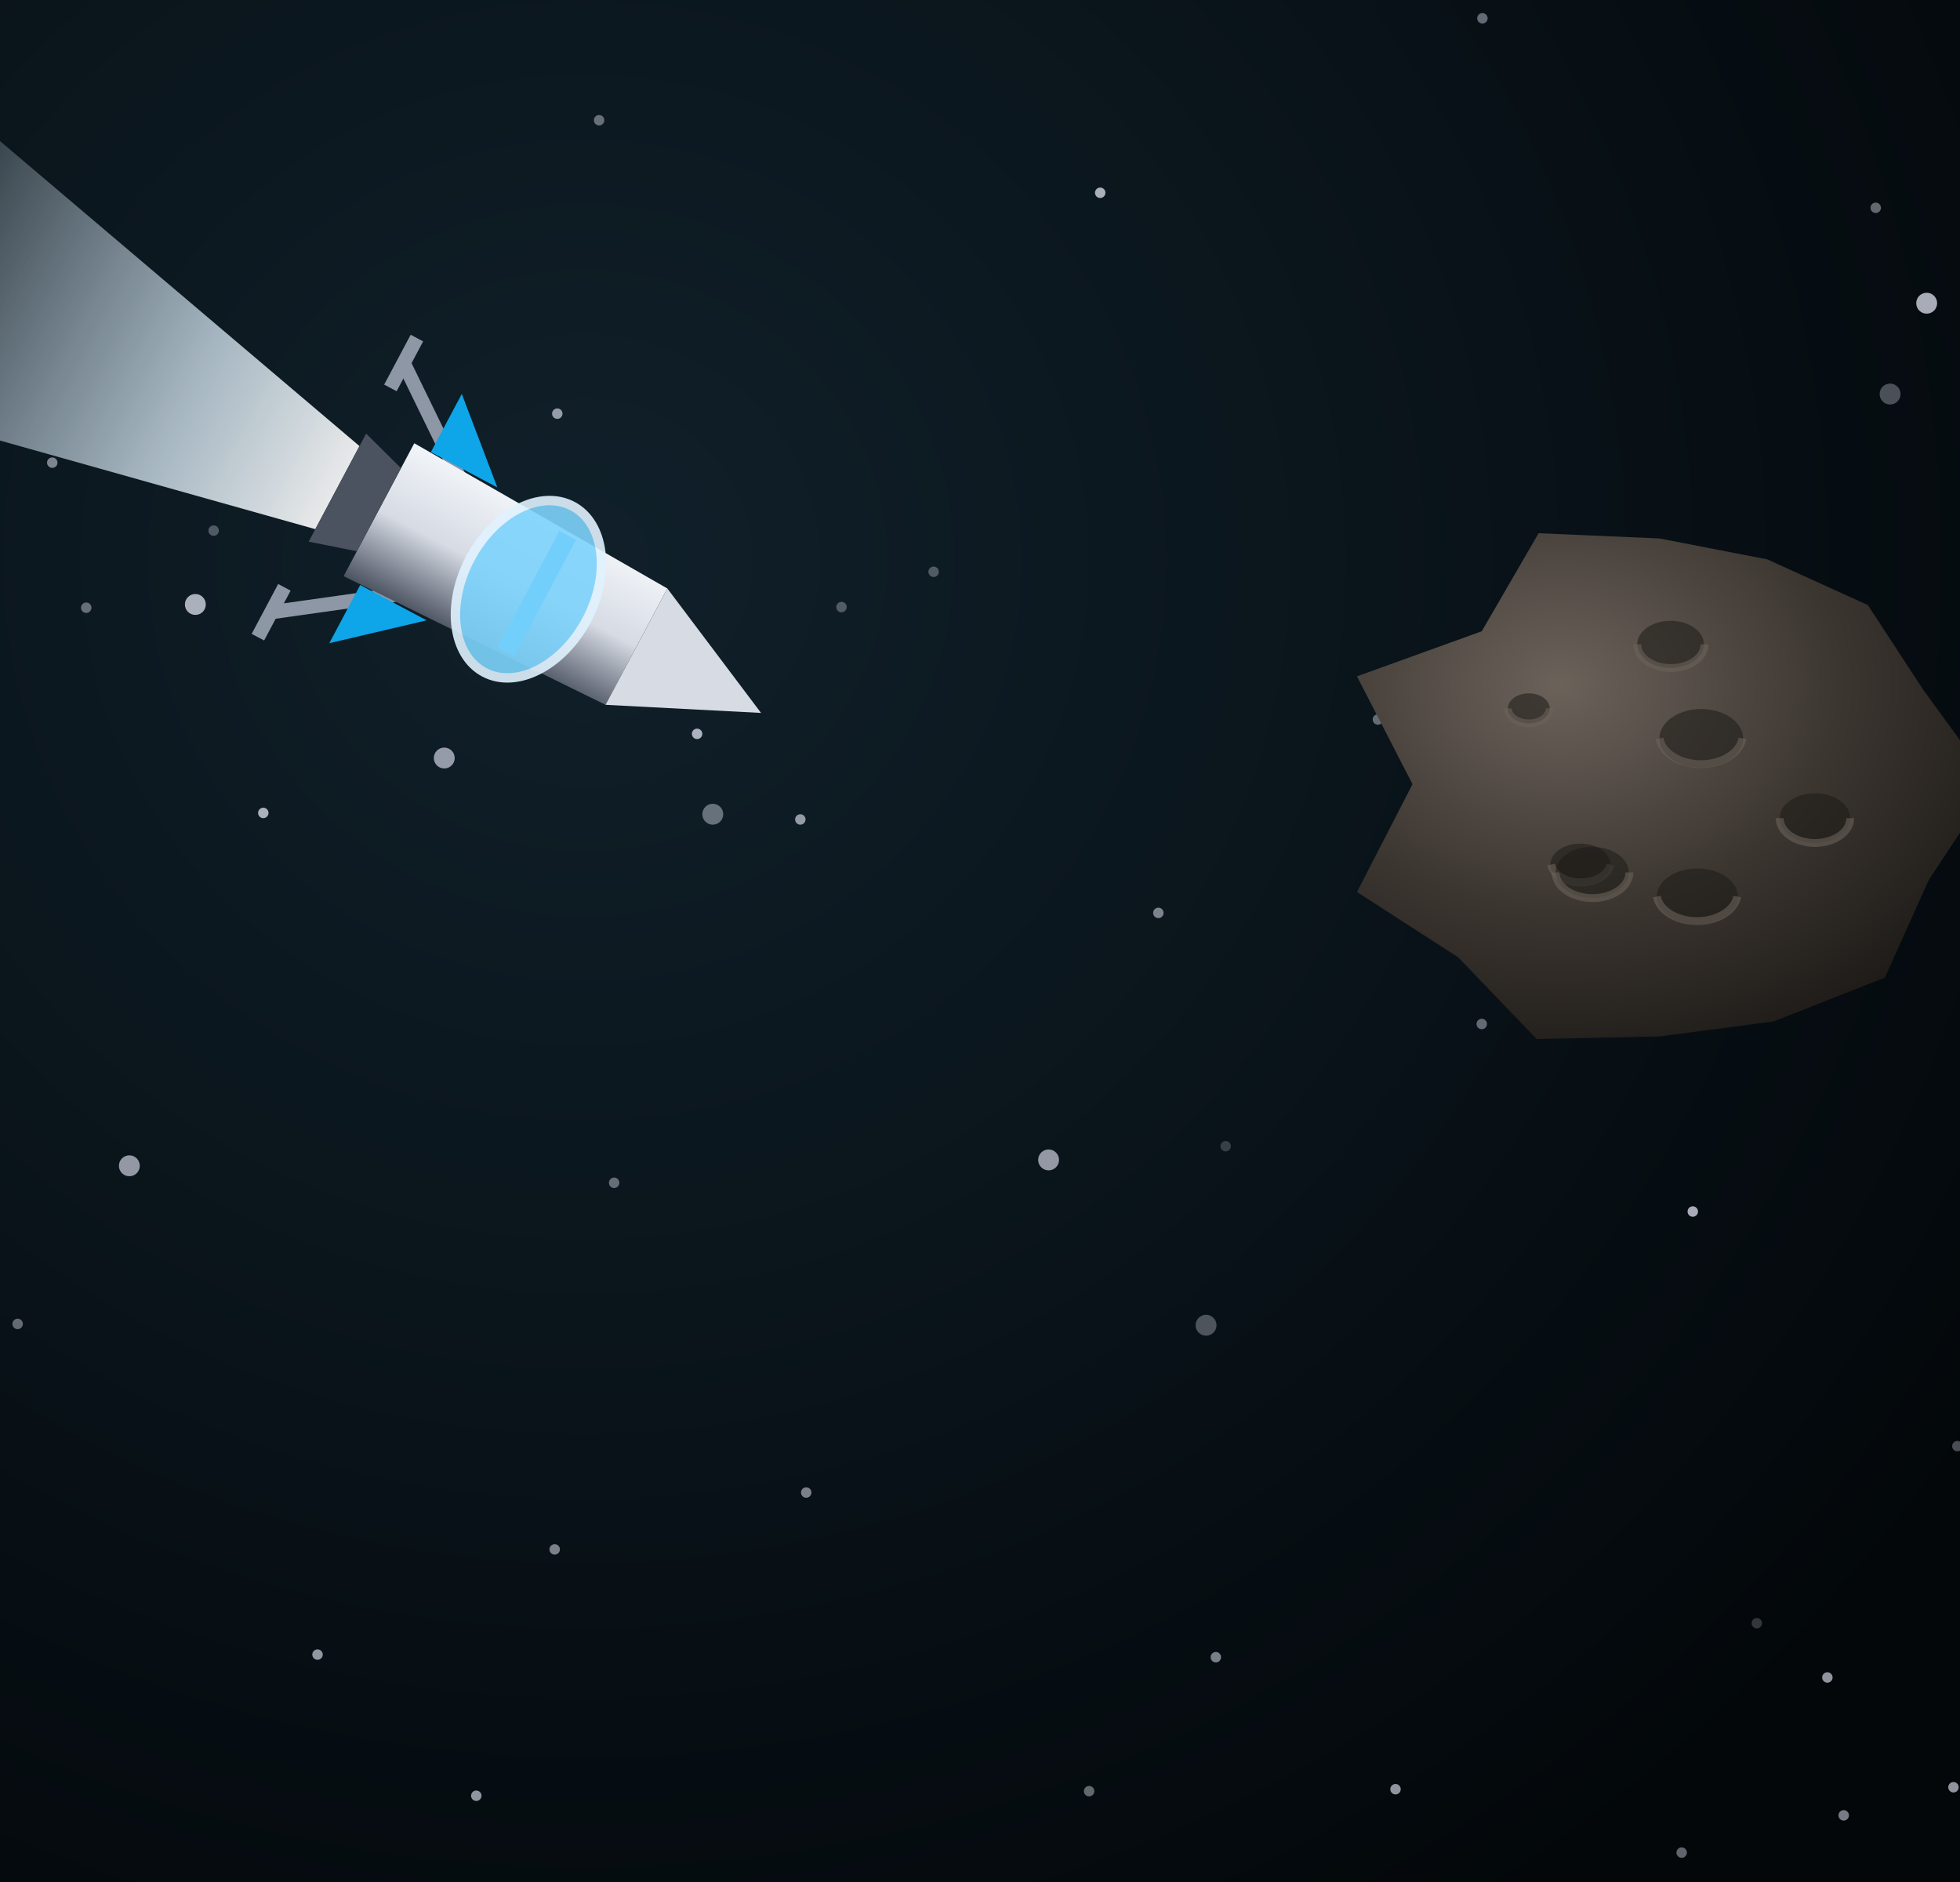
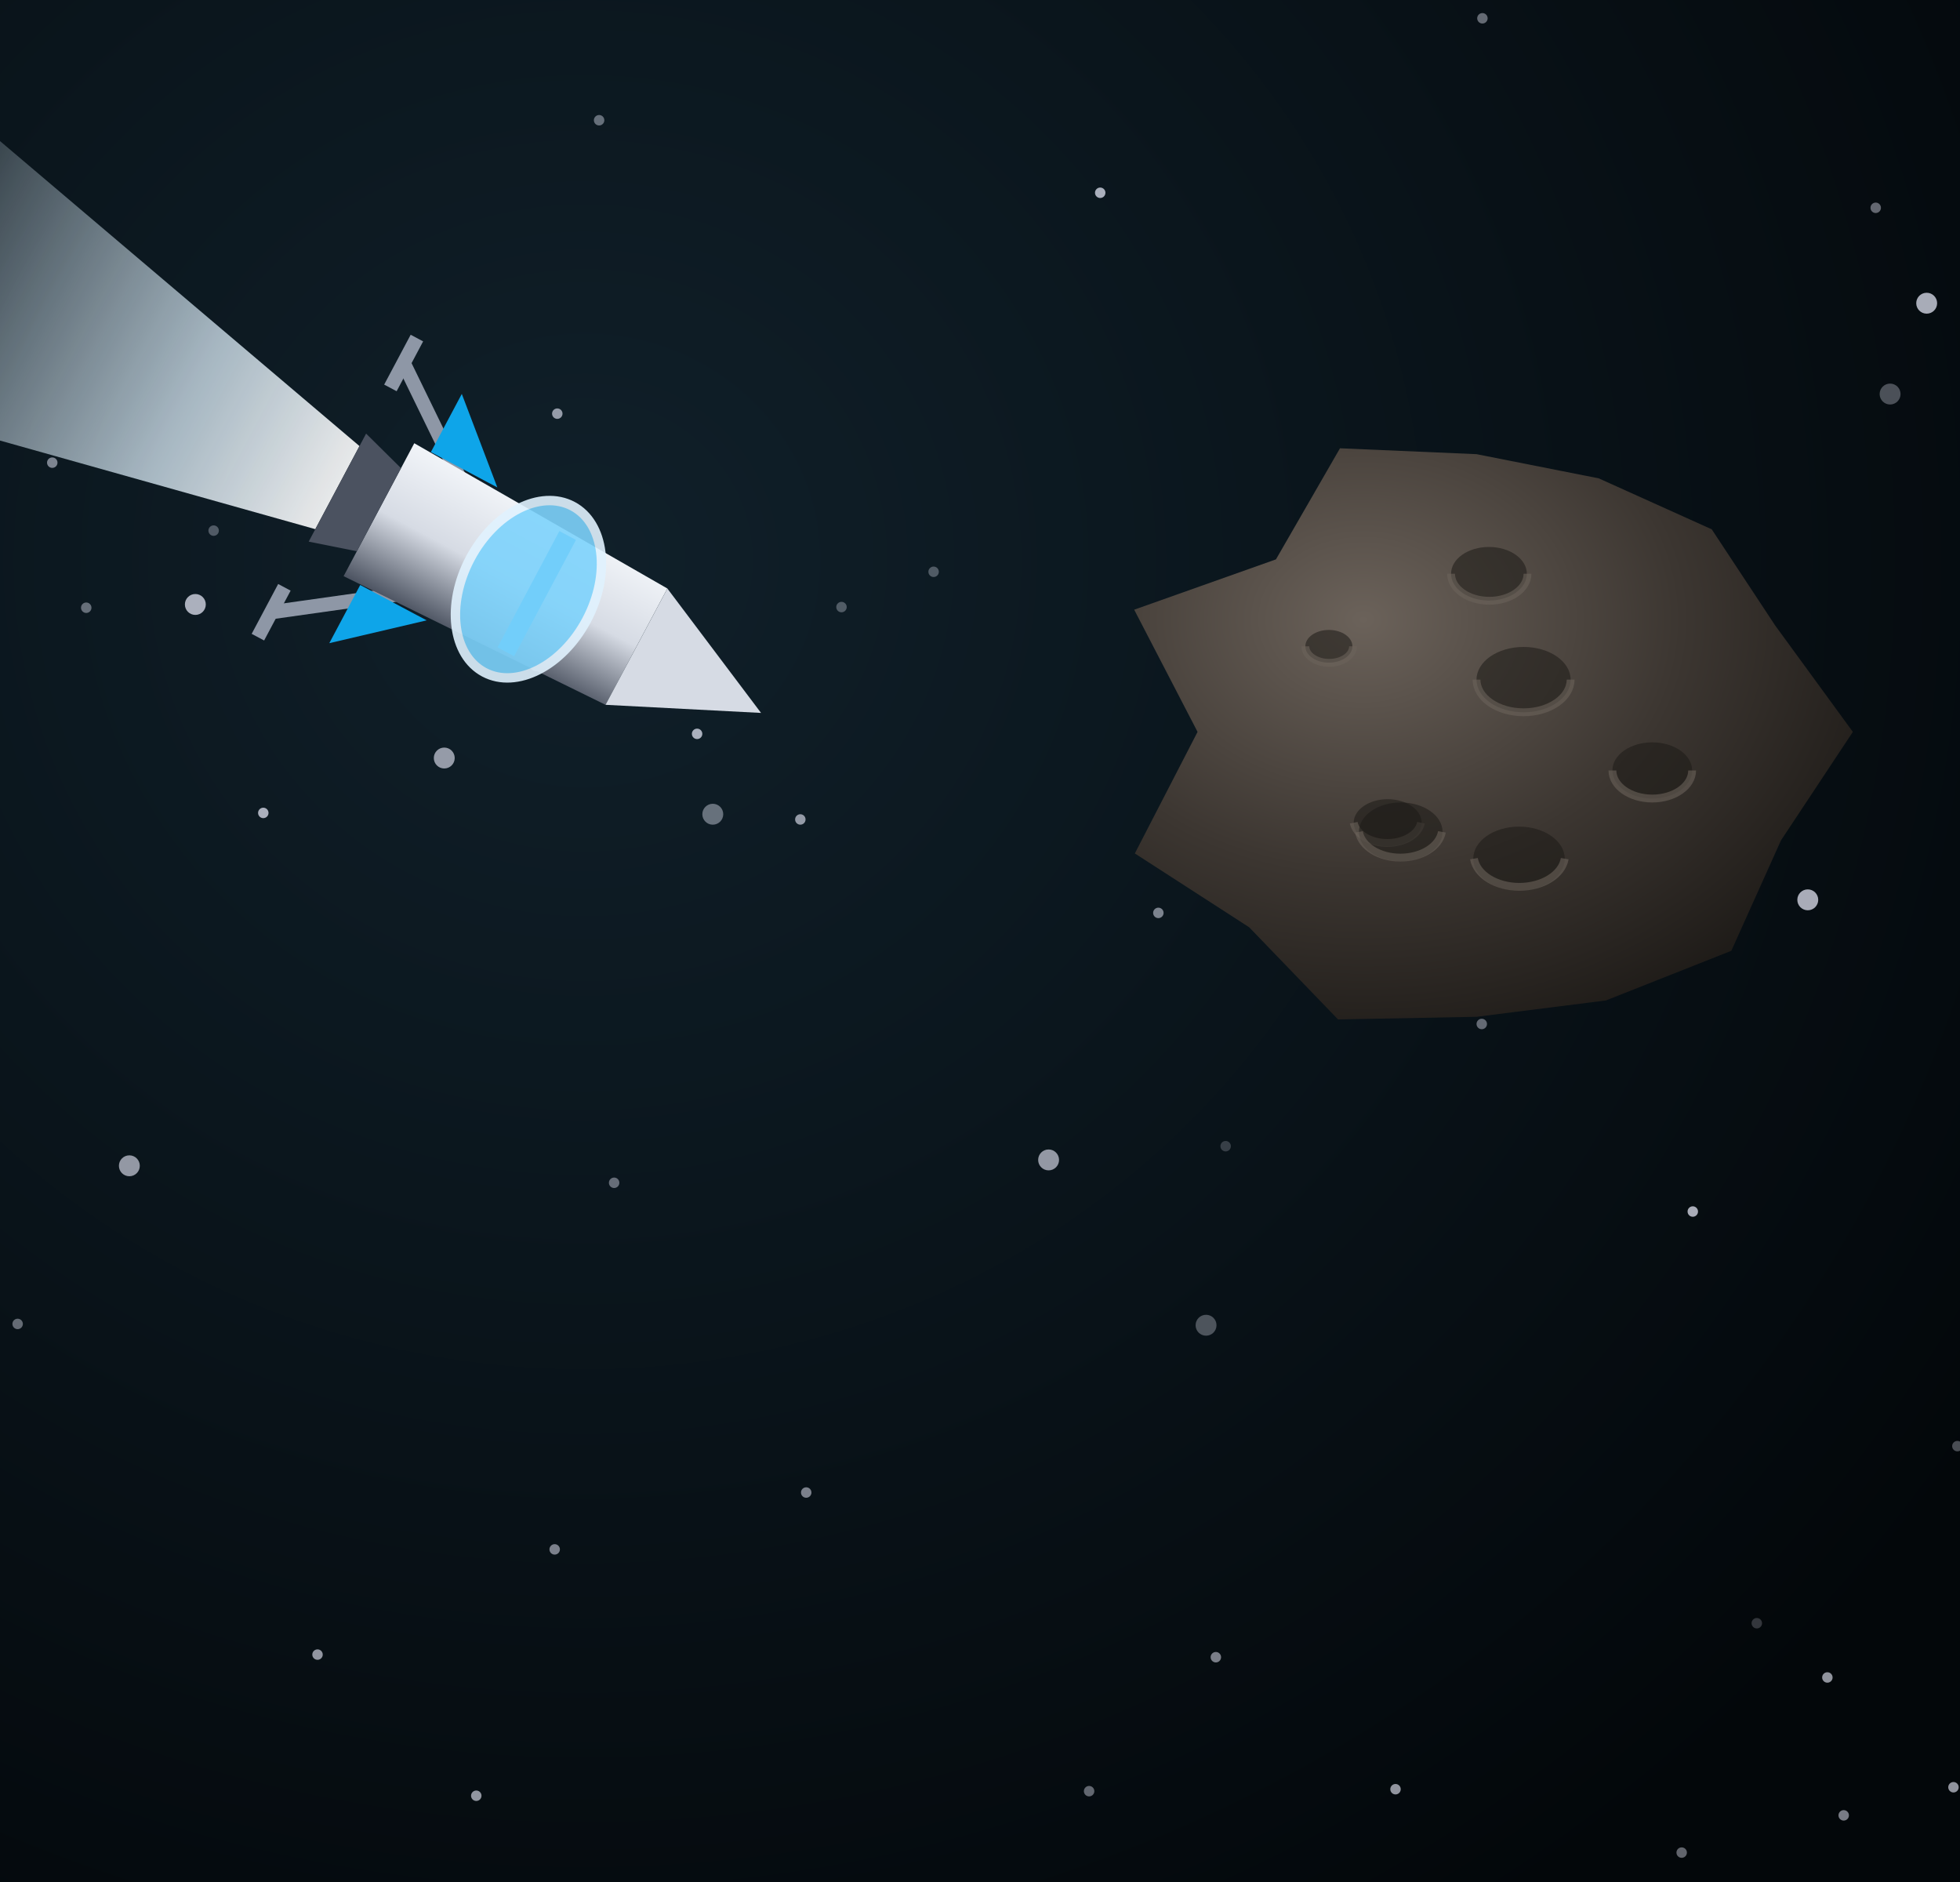
<svg xmlns="http://www.w3.org/2000/svg" viewBox="0 0 300 288" width="300" height="288">
  <defs>
    <filter id="glow" x="-50%" y="-50%" width="200%" height="200%">
      <feGaussianBlur stdDeviation="4" result="b" />
      <feMerge>
        <feMergeNode in="b" />
        <feMergeNode in="SourceGraphic" />
      </feMerge>
    </filter>
    <filter id="soft" x="-50%" y="-50%" width="200%" height="200%">
      <feGaussianBlur stdDeviation="9" />
    </filter>
    <radialGradient id="bg" cx="30%" cy="30%" r="85%">
      <stop offset="0%" stop-color="#10202a" />
      <stop offset="100%" stop-color="#03070a" />
    </radialGradient>
    <linearGradient id="mplume" x1="0" y1="0" x2="0" y2="1">
      <stop offset="0" stop-color="#ffffff" stop-opacity="1" />
      <stop offset="0.3" stop-color="#e0f2fe" stop-opacity="0.8" />
      <stop offset="1" stop-color="#e0f2fe" stop-opacity="0" />
    </linearGradient>
    <linearGradient id="shHull" x1="0" y1="0" x2="1" y2="0">
      <stop offset="0" stop-color="#e3e7ee" stop-opacity="1" />
      <stop offset="0.45" stop-color="#9aa3b2" stop-opacity="1" />
      <stop offset="1" stop-color="#3b424f" stop-opacity="1" />
    </linearGradient>
    <radialGradient id="shTank" cx="35%" cy="35%" r="70%">
      <stop offset="0" stop-color="#f4f6fa" stop-opacity="1" />
      <stop offset="0.55" stop-color="#a7b0be" stop-opacity="1" />
      <stop offset="1" stop-color="#4b5260" stop-opacity="1" />
    </radialGradient>
    <linearGradient id="shRad" x1="0" y1="0" x2="0" y2="1">
      <stop offset="0" stop-color="#3a4252" stop-opacity="1" />
      <stop offset="1" stop-color="#262c38" stop-opacity="1" />
    </linearGradient>
    <linearGradient id="shPv" x1="0" y1="0" x2="0" y2="1">
      <stop offset="0" stop-color="#1e3a8a" stop-opacity="1" />
      <stop offset="1" stop-color="#172554" stop-opacity="1" />
    </linearGradient>
  </defs>
  <rect width="300" height="288" fill="url(#bg)" />
  <circle cx="106.7" cy="112.3" r="0.8" fill="#eef0ff" opacity="0.7" />
  <circle cx="299" cy="273.5" r="0.8" fill="#eef0ff" opacity="0.6" />
  <circle cx="160.5" cy="177.5" r="1.6" fill="#eef0ff" opacity="0.6" />
  <circle cx="142.9" cy="87.5" r="0.8" fill="#eef0ff" opacity="0.3" />
  <circle cx="287.1" cy="31.8" r="0.8" fill="#eef0ff" opacity="0.4" />
  <circle cx="289.3" cy="60.3" r="1.6" fill="#eef0ff" opacity="0.3" />
  <circle cx="68" cy="116" r="1.6" fill="#eef0ff" opacity="0.6" />
  <circle cx="230.7" cy="99.5" r="0.8" fill="#eef0ff" opacity="0.5" />
  <circle cx="40.3" cy="124.4" r="0.8" fill="#eef0ff" opacity="0.7" />
  <circle cx="82" cy="101.9" r="0.8" fill="#eef0ff" opacity="0.4" />
  <circle cx="29.9" cy="92.5" r="1.6" fill="#eef0ff" opacity="0.7" />
  <circle cx="213.6" cy="273.8" r="0.8" fill="#eef0ff" opacity="0.6" />
  <circle cx="84.9" cy="237.1" r="0.8" fill="#eef0ff" opacity="0.5" />
  <circle cx="184.6" cy="202.8" r="1.6" fill="#eef0ff" opacity="0.3" />
  <circle cx="109.1" cy="124.6" r="1.6" fill="#eef0ff" opacity="0.4" />
  <circle cx="276.7" cy="137.7" r="1.6" fill="#eef0ff" opacity="0.7" />
  <circle cx="294.9" cy="46.4" r="1.6" fill="#eef0ff" opacity="0.7" />
  <circle cx="226.8" cy="156.7" r="0.8" fill="#eef0ff" opacity="0.4" />
  <circle cx="257.4" cy="283.5" r="0.8" fill="#eef0ff" opacity="0.4" />
  <circle cx="260.8" cy="103.4" r="0.8" fill="#eef0ff" opacity="0.6" />
  <circle cx="166.7" cy="274.1" r="0.8" fill="#eef0ff" opacity="0.4" />
  <circle cx="226.9" cy="2.8" r="0.8" fill="#eef0ff" opacity="0.4" />
  <circle cx="282.2" cy="277.8" r="0.8" fill="#eef0ff" opacity="0.5" />
  <circle cx="128.8" cy="92.9" r="0.8" fill="#eef0ff" opacity="0.3" />
  <circle cx="85.3" cy="63.3" r="0.8" fill="#eef0ff" opacity="0.6" />
  <circle cx="259.1" cy="185.4" r="0.8" fill="#eef0ff" opacity="0.7" />
  <circle cx="13.2" cy="93" r="0.8" fill="#eef0ff" opacity="0.4" />
  <circle cx="32.7" cy="81.2" r="0.8" fill="#eef0ff" opacity="0.3" />
  <circle cx="91.7" cy="18.4" r="0.8" fill="#eef0ff" opacity="0.4" />
  <circle cx="19.8" cy="178.4" r="1.6" fill="#eef0ff" opacity="0.6" />
  <circle cx="268.9" cy="248.4" r="0.8" fill="#eef0ff" opacity="0.2" />
  <circle cx="279.7" cy="256.7" r="0.8" fill="#eef0ff" opacity="0.6" />
  <circle cx="48.6" cy="253.2" r="0.8" fill="#eef0ff" opacity="0.6" />
  <circle cx="94" cy="181" r="0.8" fill="#eef0ff" opacity="0.4" />
  <circle cx="123.4" cy="228.4" r="0.8" fill="#eef0ff" opacity="0.5" />
  <circle cx="299.6" cy="221.3" r="0.8" fill="#eef0ff" opacity="0.3" />
  <circle cx="8" cy="70.8" r="0.8" fill="#eef0ff" opacity="0.5" />
  <circle cx="122.5" cy="125.4" r="0.8" fill="#eef0ff" opacity="0.6" />
  <circle cx="72.9" cy="274.8" r="0.8" fill="#eef0ff" opacity="0.6" />
  <circle cx="210.9" cy="110.1" r="0.8" fill="#eef0ff" opacity="0.4" />
  <circle cx="177.3" cy="139.7" r="0.8" fill="#eef0ff" opacity="0.5" />
  <circle cx="168.4" cy="29.5" r="0.8" fill="#eef0ff" opacity="0.7" />
  <circle cx="2.7" cy="202.6" r="0.8" fill="#eef0ff" opacity="0.4" />
  <circle cx="187.6" cy="175.4" r="0.8" fill="#eef0ff" opacity="0.2" />
  <circle cx="186.1" cy="253.6" r="0.8" fill="#eef0ff" opacity="0.5" />
  <defs>
    <radialGradient id="rk" cx="32%" cy="30%" r="80%">
      <stop offset="0" stop-color="#6b625a" stop-opacity="1" />
      <stop offset="0.55" stop-color="#3c3631" stop-opacity="1" />
      <stop offset="1" stop-color="#1c1916" stop-opacity="1" />
    </radialGradient>
  </defs>
-   <polygon points="304.9,120 295.2,134.7 288.5,149.6 271.5,156.3 254,158.6 235.2,159 223.2,146.5 207.7,136.5 216.2,120 207.7,103.5 226.8,96.6 235.5,81.6 254,82.4 270.5,85.6 285.9,92.6 294.4,105.6" fill="url(#rk)" />
-   <ellipse cx="241.9" cy="132.3" rx="4.6" ry="3.2" fill="#1c1916" opacity="0.55" />
-   <path d="M237.4,132.3 A4.6,3.2 0 0 0 246.5,132.3" stroke="#6b625a" stroke-width="1.2" fill="none" opacity="0.6" />
-   <ellipse cx="243.7" cy="133.5" rx="5.6" ry="3.9" fill="#1c1916" opacity="0.55" />
-   <path d="M238.1,133.5 A5.6,3.9 0 0 0 249.4,133.5" stroke="#6b625a" stroke-width="1.2" fill="none" opacity="0.6" />
-   <ellipse cx="255.7" cy="98.6" rx="5.1" ry="3.6" fill="#1c1916" opacity="0.55" />
-   <path d="M250.6,98.6 A5.1,3.6 0 0 0 260.9,98.6" stroke="#6b625a" stroke-width="1.2" fill="none" opacity="0.6" />
-   <ellipse cx="277.8" cy="125.2" rx="5.4" ry="3.8" fill="#1c1916" opacity="0.55" />
-   <path d="M272.4,125.2 A5.4,3.8 0 0 0 283.2,125.2" stroke="#6b625a" stroke-width="1.2" fill="none" opacity="0.6" />
-   <ellipse cx="234" cy="108.4" rx="3.2" ry="2.3" fill="#1c1916" opacity="0.55" />
-   <path d="M230.8,108.4 A3.2,2.3 0 0 0 237.2,108.4" stroke="#6b625a" stroke-width="1.2" fill="none" opacity="0.6" />
-   <ellipse cx="260.4" cy="113" rx="6.4" ry="4.5" fill="#1c1916" opacity="0.55" />
-   <path d="M254,113 A6.4,4.5 0 0 0 266.7,113" stroke="#6b625a" stroke-width="1.2" fill="none" opacity="0.6" />
-   <ellipse cx="259.8" cy="137.2" rx="6.2" ry="4.3" fill="#1c1916" opacity="0.55" />
-   <path d="M253.6,137.2 A6.2,4.3 0 0 0 265.9,137.2" stroke="#6b625a" stroke-width="1.2" fill="none" opacity="0.6" />
+   <polygon points="283.6,112 272.6,128.6 265,145.5 245.8,153.1 226,155.6 204.8,156 191.2,141.9 173.7,130.6 183.3,112 173.6,93.3 195.3,85.6 205.1,68.6 226,69.5 244.7,73.2 262,81 271.7,95.7" fill="url(#rk)" />
+   <ellipse cx="212.4" cy="125.9" rx="5.2" ry="3.6" fill="#1c1916" opacity="0.55" />
+   <path d="M207.2,125.9 A5.2,3.6 0 0 0 217.5,125.9" stroke="#6b625a" stroke-width="1.2" fill="none" opacity="0.6" />
+   <ellipse cx="214.4" cy="127.3" rx="6.4" ry="4.5" fill="#1c1916" opacity="0.55" />
+   <path d="M208,127.3 A6.4,4.5 0 0 0 220.7,127.3" stroke="#6b625a" stroke-width="1.2" fill="none" opacity="0.6" />
+   <ellipse cx="227.9" cy="87.8" rx="5.8" ry="4.1" fill="#1c1916" opacity="0.55" />
+   <path d="M222.1,87.8 A5.8,4.1 0 0 0 233.8,87.8" stroke="#6b625a" stroke-width="1.2" fill="none" opacity="0.6" />
+   <ellipse cx="252.9" cy="117.9" rx="6.1" ry="4.3" fill="#1c1916" opacity="0.55" />
+   <path d="M246.8,117.9 A6.1,4.3 0 0 0 259,117.9" stroke="#6b625a" stroke-width="1.2" fill="none" opacity="0.6" />
+   <ellipse cx="203.4" cy="98.9" rx="3.6" ry="2.5" fill="#1c1916" opacity="0.55" />
+   <path d="M199.8,98.9 A3.6,2.5 0 0 0 207.1,98.9" stroke="#6b625a" stroke-width="1.2" fill="none" opacity="0.6" />
+   <ellipse cx="233.2" cy="104" rx="7.2" ry="5" fill="#1c1916" opacity="0.55" />
+   <path d="M226,104 A7.2,5 0 0 0 240.4,104" stroke="#6b625a" stroke-width="1.2" fill="none" opacity="0.6" />
+   <ellipse cx="232.5" cy="131.4" rx="7" ry="4.9" fill="#1c1916" opacity="0.55" />
+   <path d="M225.6,131.4 A7,4.9 0 0 0 239.5,131.4" stroke="#6b625a" stroke-width="1.2" fill="none" opacity="0.6" />
  <g transform="translate(58 78) rotate(118) scale(0.72)">
    <path d="M-10,10 L-34,120     Q0,150 34,120 L10,10 Z" fill="url(#mplume)" opacity="0.9" />
    <defs>
      <linearGradient id="crBody" x1="0" y1="0" x2="1" y2="0">
        <stop offset="0" stop-color="#f1f4f8" stop-opacity="1" />
        <stop offset="0.5" stop-color="#d6dbe4" stop-opacity="1" />
        <stop offset="1" stop-color="#4b5260" stop-opacity="1" />
      </linearGradient>
      <radialGradient id="crSphere" cx="35%" cy="35%" r="50%">
        <stop offset="0" stop-color="#ffffff" stop-opacity="1" />
        <stop offset="0.6" stop-color="#b9c2d0" stop-opacity="1" />
        <stop offset="1" stop-color="#4b5260" stop-opacity="1" />
      </radialGradient>
    </defs>
    <path d="M-14,-12 L-30,10 M14,-12 L30,10" stroke="#8e97a6" stroke-width="3" />
    <path d="M-36,10 L-24,10 M24,10 L36,10" stroke="#8e97a6" stroke-width="3" />
    <path d="M-16,0 L16,0 L14,-62 L-14,-62 Z" fill="url(#crBody)" />
    <path d="M-16,-20 L-30,-4 L-16,-4 Z M16,-20 L30,-4 L16,-4 Z" fill="#0ea5e9" />
    <rect x="-14" y="-40" width="28" height="4" fill="#0ea5e9" />
    <path d="M-10,0 L10,0 L13,10 L-13,10 Z" fill="#4b5260" />
    <path d="M-14,-62 L14,-62 L0,-92 Z" fill="#d6dbe4" />
    <ellipse cx="0" cy="-36" rx="20" ry="14" fill="#7dd3fc" stroke="#e0f2fe" stroke-width="2" opacity="0.9" />
  </g>
</svg>
